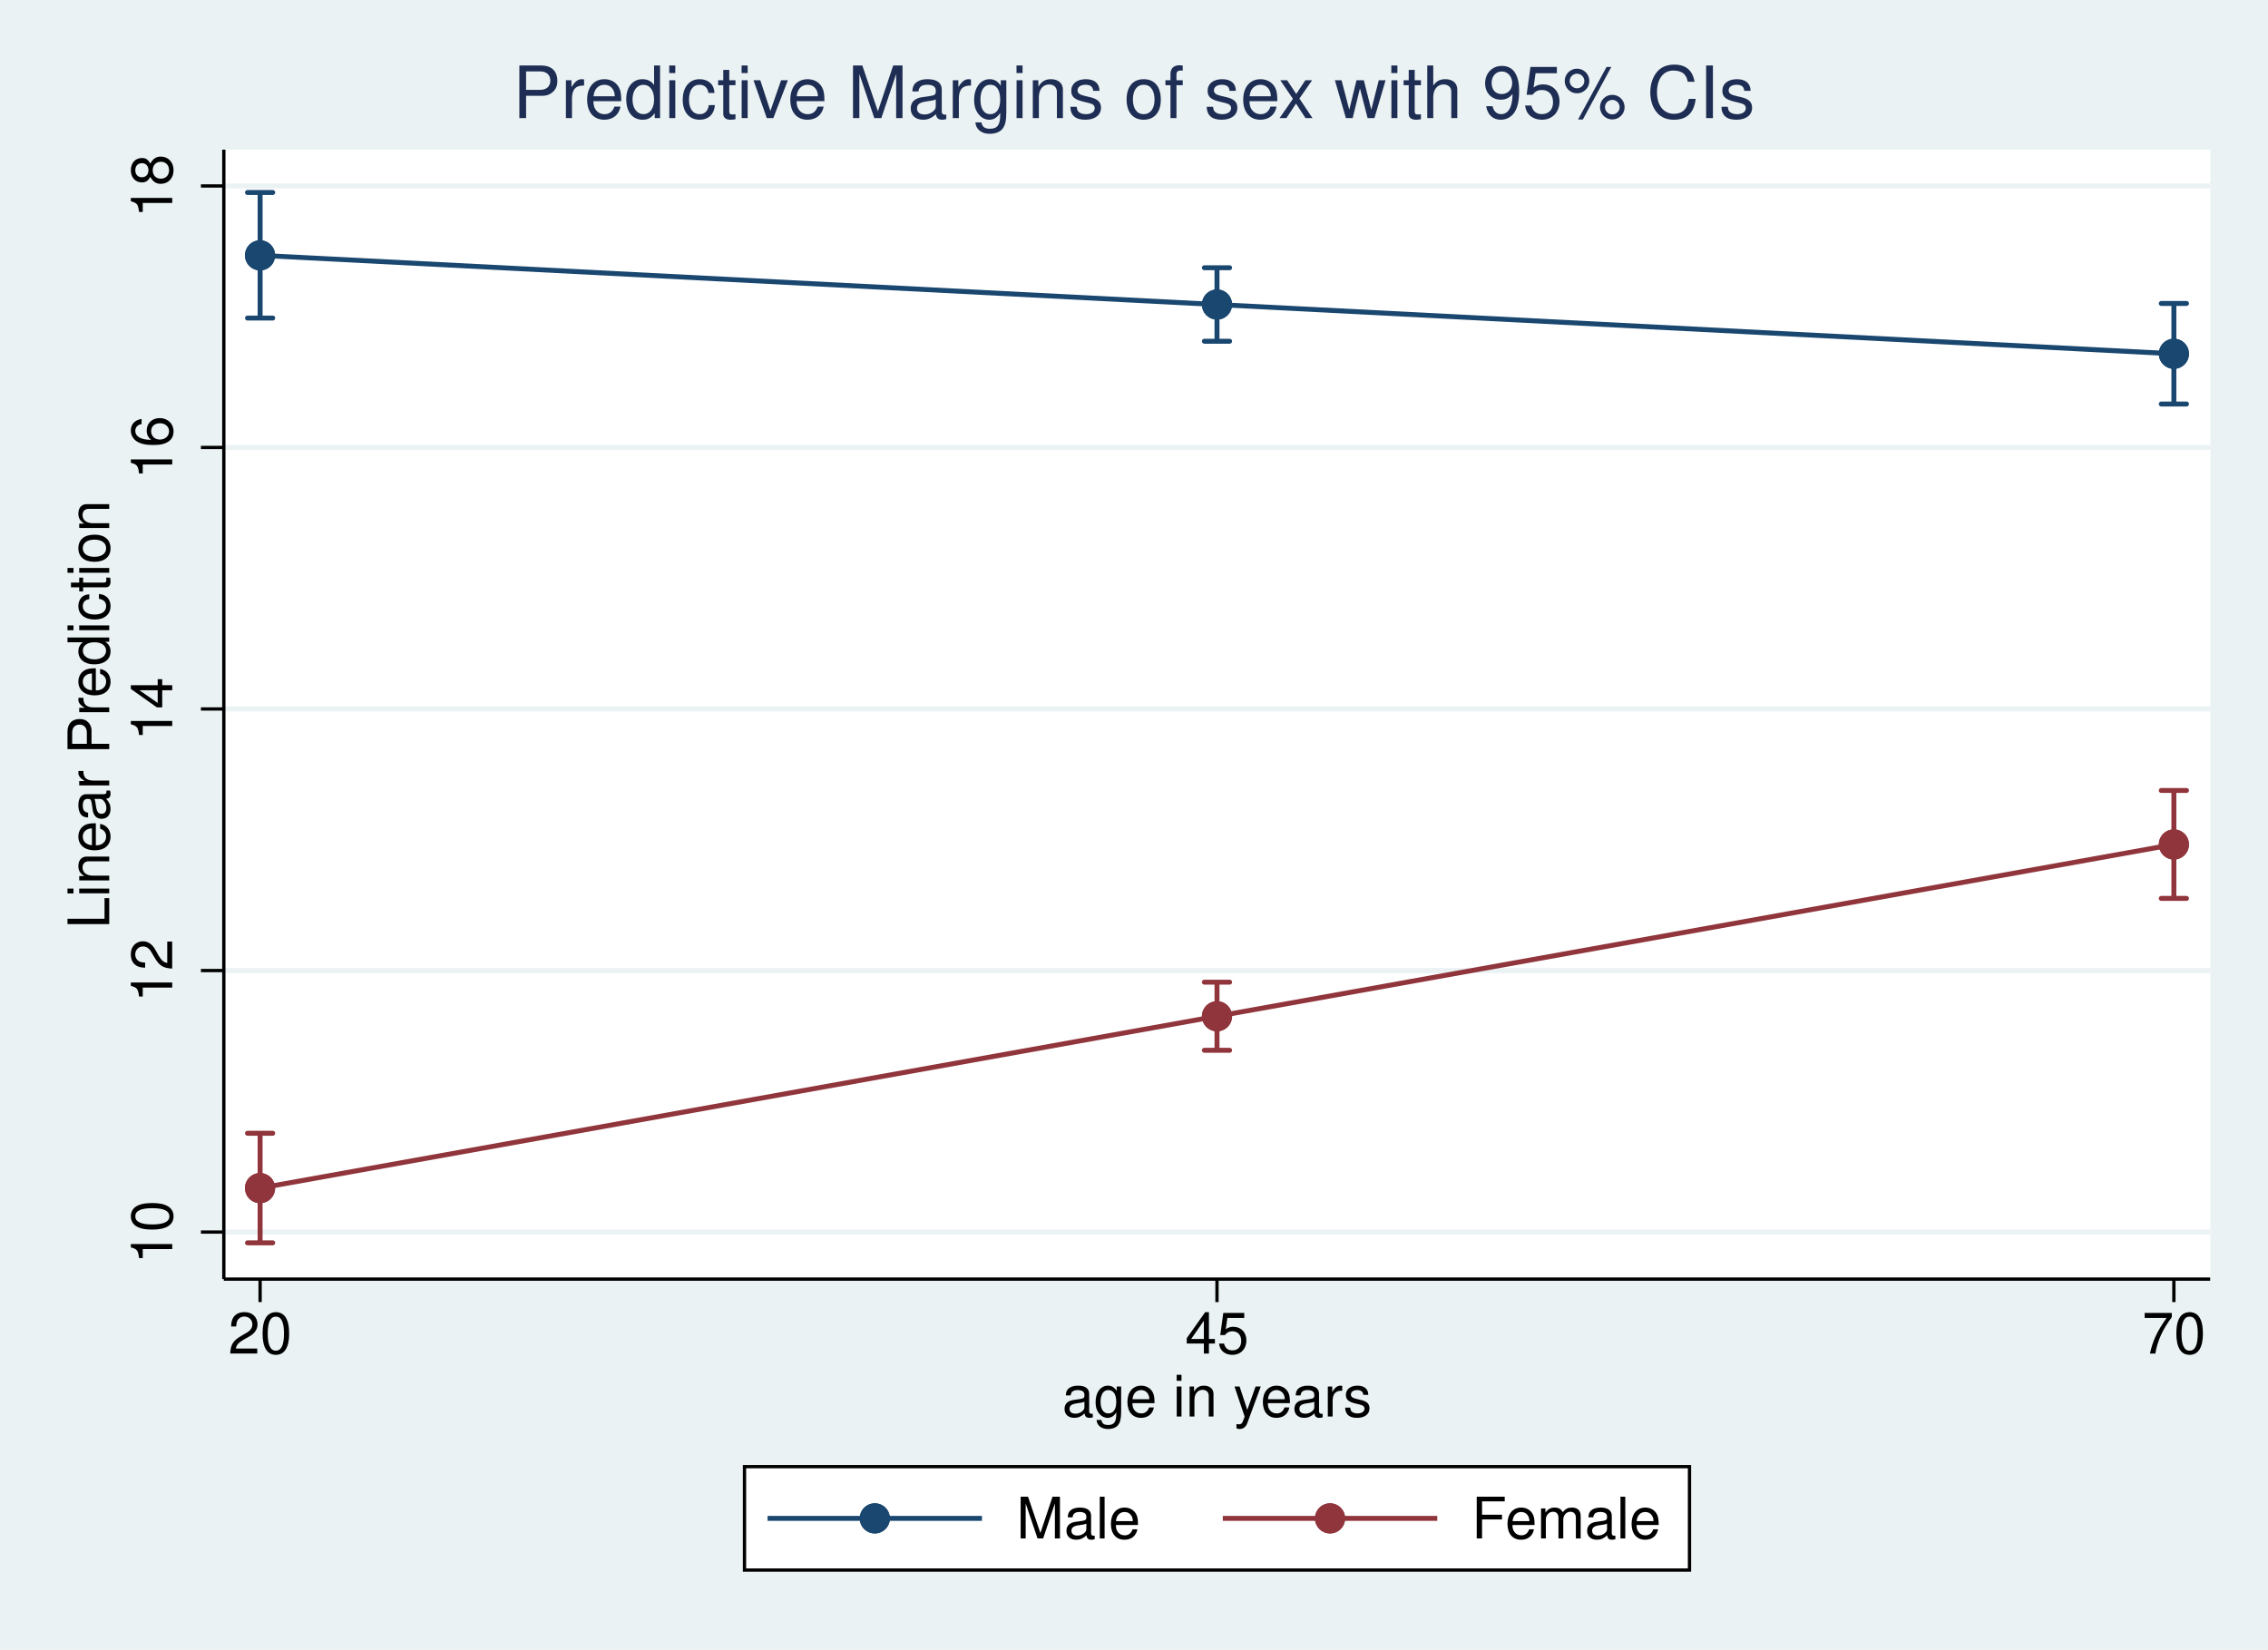
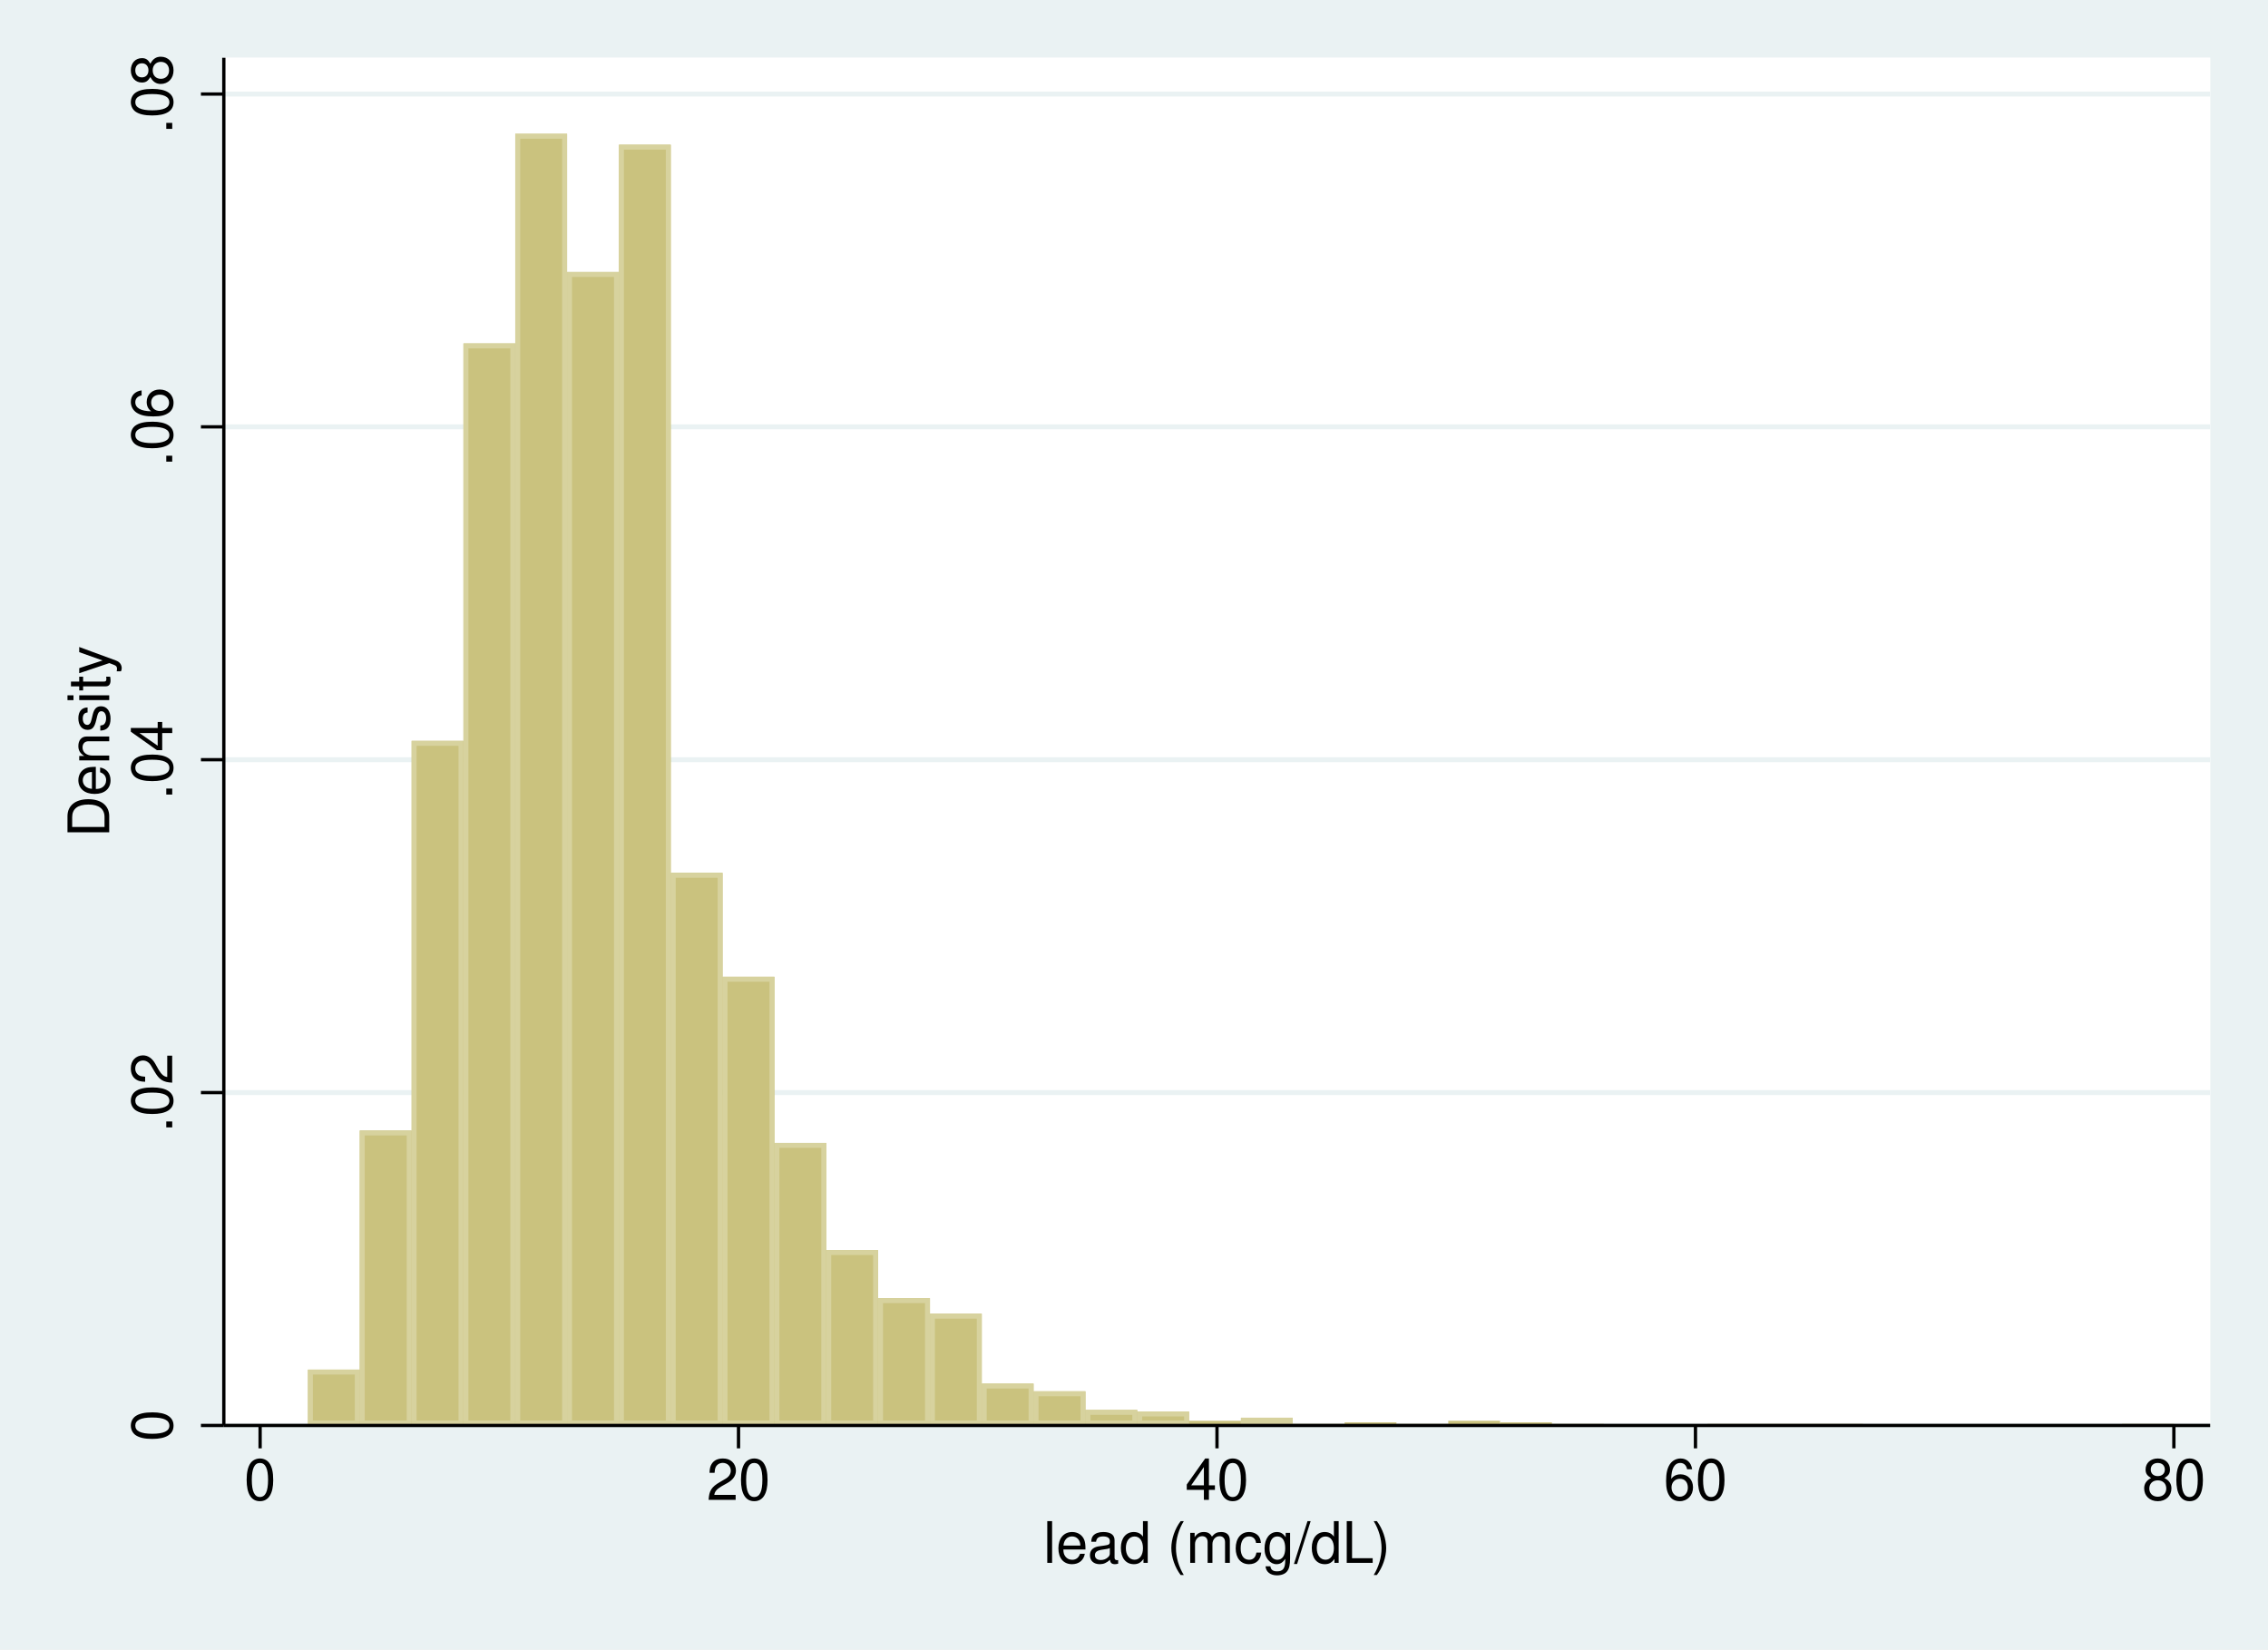
<svg xmlns="http://www.w3.org/2000/svg" version="1.1" width="5.50in" height="4.00in" viewBox="0 0 3960 2880">
  <rect x="0" y="0" width="3960" height="2880" style="fill:#EAF2F3;stroke:none" />
  <rect x="0.00" y="0.00" width="3959.88" height="2880.00" style="fill:#EAF2F3" />
  <rect x="2.88" y="2.88" width="3954.12" height="2874.24" style="fill:none;stroke:#EAF2F3;stroke-width:5.76" />
-   <rect x="390.80" y="261.37" width="3468.22" height="1972.27" style="fill:#FFFFFF" />
-   <rect x="393.68" y="264.25" width="3462.46" height="1966.51" style="fill:none;stroke:#FFFFFF;stroke-width:5.76" />
-   <line x1="390.80" y1="2151.46" x2="3859.02" y2="2151.46" style="stroke:#EAF2F3;stroke-width:8.64" />
-   <line x1="390.80" y1="1694.81" x2="3859.02" y2="1694.81" style="stroke:#EAF2F3;stroke-width:8.64" />
-   <line x1="390.80" y1="1238.03" x2="3859.02" y2="1238.03" style="stroke:#EAF2F3;stroke-width:8.64" />
-   <line x1="390.80" y1="781.38" x2="3859.02" y2="781.38" style="stroke:#EAF2F3;stroke-width:8.64" />
-   <line x1="390.80" y1="324.73" x2="3859.02" y2="324.73" style="stroke:#EAF2F3;stroke-width:8.64" />
-   <line x1="454.16" y1="555.41" x2="454.16" y2="336.12" style="stroke:#1A476F;stroke-width:8.64" />
-   <line x1="432.13" y1="336.12" x2="476.19" y2="336.12" stroke-linecap="round" style="stroke:#1A476F;stroke-width:8.64" />
-   <line x1="432.13" y1="555.41" x2="476.19" y2="555.41" stroke-linecap="round" style="stroke:#1A476F;stroke-width:8.64" />
-   <line x1="2124.91" y1="595.87" x2="2124.91" y2="467.54" style="stroke:#1A476F;stroke-width:8.64" />
-   <line x1="2102.88" y1="467.54" x2="2146.94" y2="467.54" stroke-linecap="round" style="stroke:#1A476F;stroke-width:8.64" />
-   <line x1="2102.88" y1="595.87" x2="2146.94" y2="595.87" stroke-linecap="round" style="stroke:#1A476F;stroke-width:8.64" />
-   <line x1="3795.66" y1="705.52" x2="3795.66" y2="529.91" style="stroke:#1A476F;stroke-width:8.64" />
-   <line x1="3773.63" y1="529.91" x2="3817.69" y2="529.91" stroke-linecap="round" style="stroke:#1A476F;stroke-width:8.64" />
-   <line x1="3773.63" y1="705.52" x2="3817.69" y2="705.52" stroke-linecap="round" style="stroke:#1A476F;stroke-width:8.64" />
-   <line x1="454.16" y1="2170.27" x2="454.16" y2="1978.95" style="stroke:#90353B;stroke-width:8.64" />
-   <line x1="432.13" y1="1978.95" x2="476.19" y2="1978.95" stroke-linecap="round" style="stroke:#90353B;stroke-width:8.64" />
-   <line x1="432.13" y1="2170.27" x2="476.19" y2="2170.27" stroke-linecap="round" style="stroke:#90353B;stroke-width:8.64" />
-   <line x1="2124.91" y1="1834.03" x2="2124.91" y2="1715.10" style="stroke:#90353B;stroke-width:8.64" />
-   <line x1="2102.88" y1="1715.10" x2="2146.94" y2="1715.10" stroke-linecap="round" style="stroke:#90353B;stroke-width:8.64" />
-   <line x1="2102.88" y1="1834.03" x2="2146.94" y2="1834.03" stroke-linecap="round" style="stroke:#90353B;stroke-width:8.64" />
-   <line x1="3795.66" y1="1568.83" x2="3795.66" y2="1380.35" style="stroke:#90353B;stroke-width:8.64" />
-   <line x1="3773.63" y1="1380.35" x2="3817.69" y2="1380.35" stroke-linecap="round" style="stroke:#90353B;stroke-width:8.64" />
-   <line x1="3773.63" y1="1568.83" x2="3817.69" y2="1568.83" stroke-linecap="round" style="stroke:#90353B;stroke-width:8.64" />
-   <line x1="454.04" y1="445.89" x2="2124.91" y2="531.77" stroke-linecap="round" style="stroke:#1A476F;stroke-width:8.64" />
-   <line x1="2124.91" y1="531.77" x2="3795.66" y2="617.78" stroke-linecap="round" style="stroke:#1A476F;stroke-width:8.64" />
-   <circle cx="454.04" cy="445.89" r="26.35" style="fill:#1A476F" />
-   <circle cx="454.04" cy="445.89" r="22.03" style="fill:none;stroke:#1A476F;stroke-width:8.64" />
-   <circle cx="2124.91" cy="531.77" r="26.35" style="fill:#1A476F" />
-   <circle cx="2124.91" cy="531.77" r="22.03" style="fill:none;stroke:#1A476F;stroke-width:8.64" />
-   <circle cx="3795.66" cy="617.78" r="26.35" style="fill:#1A476F" />
-   <circle cx="3795.66" cy="617.78" r="22.03" style="fill:none;stroke:#1A476F;stroke-width:8.64" />
-   <line x1="454.04" y1="2074.73" x2="2124.91" y2="1774.63" stroke-linecap="round" style="stroke:#90353B;stroke-width:8.64" />
-   <line x1="2124.91" y1="1774.63" x2="3795.66" y2="1474.65" stroke-linecap="round" style="stroke:#90353B;stroke-width:8.64" />
-   <circle cx="454.04" cy="2074.73" r="26.35" style="fill:#90353B" />
-   <circle cx="454.04" cy="2074.73" r="22.03" style="fill:none;stroke:#90353B;stroke-width:8.64" />
-   <circle cx="2124.91" cy="1774.63" r="26.35" style="fill:#90353B" />
-   <circle cx="2124.91" cy="1774.63" r="22.03" style="fill:none;stroke:#90353B;stroke-width:8.64" />
-   <circle cx="3795.66" cy="1474.65" r="26.35" style="fill:#90353B" />
-   <circle cx="3795.66" cy="1474.65" r="22.03" style="fill:none;stroke:#90353B;stroke-width:8.64" />
-   <line x1="390.80" y1="2233.63" x2="390.80" y2="261.37" style="stroke:#000000;stroke-width:5.76" />
-   <line x1="390.80" y1="2151.46" x2="350.83" y2="2151.46" style="stroke:#000000;stroke-width:5.76" />
-   <text x="300.72" y="2151.46" style="font-family:'Helvetica';font-size:99.99px;fill:#000000" transform="rotate(-90 300.72,2151.46)" text-anchor="middle">10</text>
-   <line x1="390.80" y1="1694.81" x2="350.83" y2="1694.81" style="stroke:#000000;stroke-width:5.76" />
-   <text x="300.72" y="1694.81" style="font-family:'Helvetica';font-size:99.99px;fill:#000000" transform="rotate(-90 300.72,1694.81)" text-anchor="middle">12</text>
-   <line x1="390.80" y1="1238.03" x2="350.83" y2="1238.03" style="stroke:#000000;stroke-width:5.76" />
-   <text x="300.72" y="1238.03" style="font-family:'Helvetica';font-size:99.99px;fill:#000000" transform="rotate(-90 300.72,1238.03)" text-anchor="middle">14</text>
-   <line x1="390.80" y1="781.38" x2="350.83" y2="781.38" style="stroke:#000000;stroke-width:5.76" />
-   <text x="300.72" y="781.38" style="font-family:'Helvetica';font-size:99.99px;fill:#000000" transform="rotate(-90 300.72,781.38)" text-anchor="middle">16</text>
-   <line x1="390.80" y1="324.73" x2="350.83" y2="324.73" style="stroke:#000000;stroke-width:5.76" />
-   <text x="300.72" y="324.73" style="font-family:'Helvetica';font-size:99.99px;fill:#000000" transform="rotate(-90 300.72,324.73)" text-anchor="middle">18</text>
-   <text x="190.71" y="1247.56" style="font-family:'Helvetica';font-size:99.99px;fill:#000000" transform="rotate(-90 190.71,1247.56)" text-anchor="middle">Linear Prediction</text>
-   <line x1="390.80" y1="2233.63" x2="3859.02" y2="2233.63" style="stroke:#000000;stroke-width:5.76" />
-   <line x1="454.16" y1="2233.63" x2="454.16" y2="2273.73" style="stroke:#000000;stroke-width:5.76" />
-   <text x="454.16" y="2363.59" style="font-family:'Helvetica';font-size:99.99px;fill:#000000" text-anchor="middle">20</text>
-   <line x1="2124.91" y1="2233.63" x2="2124.91" y2="2273.73" style="stroke:#000000;stroke-width:5.76" />
-   <text x="2124.91" y="2363.59" style="font-family:'Helvetica';font-size:99.99px;fill:#000000" text-anchor="middle">45</text>
-   <line x1="3795.66" y1="2233.63" x2="3795.66" y2="2273.73" style="stroke:#000000;stroke-width:5.76" />
-   <text x="3795.66" y="2363.59" style="font-family:'Helvetica';font-size:99.99px;fill:#000000" text-anchor="middle">70</text>
-   <text x="2124.91" y="2473.60" style="font-family:'Helvetica';font-size:99.99px;fill:#000000" text-anchor="middle">age in years</text>
-   <rect x="1297.02" y="2558.24" width="1655.77" height="186.37" style="fill:#FFFFFF" />
-   <rect x="1299.90" y="2561.12" width="1650.02" height="180.61" style="fill:none;stroke:#000000;stroke-width:5.76" />
-   <line x1="1340.21" y1="2651.43" x2="1714.56" y2="2651.43" style="stroke:#1A476F;stroke-width:8.64" />
-   <circle cx="1527.45" cy="2651.43" r="26.35" style="fill:#1A476F" />
-   <circle cx="1527.45" cy="2651.43" r="22.03" style="fill:none;stroke:#1A476F;stroke-width:8.64" />
-   <line x1="2135.06" y1="2651.43" x2="2509.53" y2="2651.43" style="stroke:#90353B;stroke-width:8.64" />
-   <circle cx="2322.29" cy="2651.43" r="26.35" style="fill:#90353B" />
-   <circle cx="2322.29" cy="2651.43" r="22.03" style="fill:none;stroke:#90353B;stroke-width:8.64" />
-   <text x="1774.58" y="2686.46" style="font-family:'Helvetica';font-size:99.99px;fill:#000000">Male</text>
-   <text x="2569.42" y="2686.46" style="font-family:'Helvetica';font-size:99.99px;fill:#000000">Female</text>
-   <text x="1979.88" y="206.19" style="font-family:'Helvetica';font-size:125.98px;fill:#1E2D53" text-anchor="middle">Predictive Margins of sex with 95% CIs</text>
+   <rect x="390.80" y="100.86" width="3468.22" height="2388.33" style="fill:#FFFFFF" />
+   <rect x="393.68" y="103.74" width="3462.46" height="2382.57" style="fill:none;stroke:#FFFFFF;stroke-width:5.76" />
+   <line x1="390.80" y1="2489.19" x2="3859.02" y2="2489.19" style="stroke:#EAF2F3;stroke-width:8.64" />
+   <line x1="390.80" y1="1907.91" x2="3859.02" y2="1907.91" style="stroke:#EAF2F3;stroke-width:8.64" />
+   <line x1="390.80" y1="1326.64" x2="3859.02" y2="1326.64" style="stroke:#EAF2F3;stroke-width:8.64" />
+   <line x1="390.80" y1="745.37" x2="3859.02" y2="745.37" style="stroke:#EAF2F3;stroke-width:8.64" />
+   <line x1="390.80" y1="164.22" x2="3859.02" y2="164.22" style="stroke:#EAF2F3;stroke-width:8.64" />
+   <rect x="537.69" y="2391.67" width="90.46" height="97.52" style="fill:#CAC27E" />
+   <rect x="542.01" y="2395.99" width="81.82" height="88.88" style="fill:none;stroke:#D7D29E;stroke-width:8.64" />
+   <rect x="628.15" y="1974.12" width="90.59" height="515.06" style="fill:#CAC27E" />
+   <rect x="632.47" y="1978.44" width="81.95" height="506.42" style="fill:none;stroke:#D7D29E;stroke-width:8.64" />
+   <rect x="718.74" y="1293.72" width="90.46" height="1195.46" style="fill:#CAC27E" />
+   <rect x="723.06" y="1298.04" width="81.82" height="1186.82" style="fill:none;stroke:#D7D29E;stroke-width:8.64" />
+   <rect x="809.20" y="599.71" width="90.46" height="1889.47" style="fill:#CAC27E" />
+   <rect x="813.52" y="604.03" width="81.82" height="1880.83" style="fill:none;stroke:#D7D29E;stroke-width:8.64" />
+   <rect x="899.66" y="233.65" width="90.46" height="2255.54" style="fill:#CAC27E" />
+   <rect x="903.98" y="237.97" width="81.82" height="2246.90" style="fill:none;stroke:#D7D29E;stroke-width:8.64" />
+   <rect x="990.12" y="474.97" width="90.59" height="2014.22" style="fill:#CAC27E" />
+   <rect x="994.44" y="479.29" width="81.95" height="2005.58" style="fill:none;stroke:#D7D29E;stroke-width:8.64" />
+   <rect x="1080.71" y="252.71" width="90.46" height="2236.48" style="fill:#CAC27E" />
+   <rect x="1085.03" y="257.03" width="81.82" height="2227.84" style="fill:none;stroke:#D7D29E;stroke-width:8.64" />
+   <rect x="1171.17" y="1524.15" width="90.46" height="965.03" style="fill:#CAC27E" />
+   <rect x="1175.49" y="1528.47" width="81.82" height="956.39" style="fill:none;stroke:#D7D29E;stroke-width:8.64" />
+   <rect x="1261.63" y="1705.70" width="90.59" height="783.49" style="fill:#CAC27E" />
+   <rect x="1265.95" y="1710.02" width="81.95" height="774.85" style="fill:none;stroke:#D7D29E;stroke-width:8.64" />
+   <rect x="1352.22" y="1995.78" width="90.46" height="493.41" style="fill:#CAC27E" />
+   <rect x="1356.54" y="2000.10" width="81.82" height="484.77" style="fill:none;stroke:#D7D29E;stroke-width:8.64" />
+   <rect x="1442.68" y="2182.89" width="90.46" height="306.29" style="fill:#CAC27E" />
+   <rect x="1447.00" y="2187.21" width="81.82" height="297.65" style="fill:none;stroke:#D7D29E;stroke-width:8.64" />
+   <rect x="1533.14" y="2266.92" width="90.59" height="222.26" style="fill:#CAC27E" />
+   <rect x="1537.46" y="2271.24" width="81.95" height="213.62" style="fill:none;stroke:#D7D29E;stroke-width:8.64" />
+   <rect x="1623.72" y="2294.03" width="90.46" height="195.16" style="fill:#CAC27E" />
+   <rect x="1628.04" y="2298.35" width="81.82" height="186.52" style="fill:none;stroke:#D7D29E;stroke-width:8.64" />
+   <rect x="1714.18" y="2416.05" width="90.46" height="73.14" style="fill:#CAC27E" />
+   <rect x="1718.50" y="2420.37" width="81.82" height="64.50" style="fill:none;stroke:#D7D29E;stroke-width:8.64" />
+   <rect x="1804.65" y="2429.54" width="90.59" height="59.65" style="fill:#CAC27E" />
+   <rect x="1808.97" y="2433.86" width="81.95" height="51.01" style="fill:none;stroke:#D7D29E;stroke-width:8.64" />
+   <rect x="1895.23" y="2462.08" width="90.46" height="27.10" style="fill:#CAC27E" />
+   <rect x="1899.55" y="2466.40" width="81.82" height="18.46" style="fill:none;stroke:#D7D29E;stroke-width:8.64" />
+   <rect x="1985.69" y="2464.81" width="90.46" height="24.38" style="fill:#CAC27E" />
+   <rect x="1990.01" y="2469.13" width="81.82" height="15.74" style="fill:none;stroke:#D7D29E;stroke-width:8.64" />
+   <rect x="2076.15" y="2481.02" width="90.59" height="8.17" style="fill:#CAC27E" />
+   <rect x="2080.47" y="2485.34" width="81.95" height="-0.47" style="fill:none;stroke:#D7D29E;stroke-width:8.64" />
+   <rect x="2166.74" y="2475.70" width="90.46" height="13.49" style="fill:#CAC27E" />
+   <rect x="2171.06" y="2480.02" width="81.82" height="4.85" style="fill:none;stroke:#D7D29E;stroke-width:8.64" />
+   <rect x="2257.20" y="2486.46" width="90.46" height="2.72" style="fill:#CAC27E" />
+   <rect x="2261.52" y="2490.78" width="81.82" height="-5.92" style="fill:none;stroke:#D7D29E;stroke-width:8.64" />
+   <rect x="2347.66" y="2483.74" width="90.59" height="5.45" style="fill:#CAC27E" />
+   <rect x="2351.98" y="2488.06" width="81.95" height="-3.19" style="fill:none;stroke:#D7D29E;stroke-width:8.64" />
+   <rect x="2438.25" y="2486.46" width="90.46" height="2.72" style="fill:#CAC27E" />
+   <rect x="2442.57" y="2490.78" width="81.82" height="-5.92" style="fill:none;stroke:#D7D29E;stroke-width:8.64" />
+   <rect x="2528.71" y="2481.02" width="90.46" height="8.17" style="fill:#CAC27E" />
+   <rect x="2533.03" y="2485.34" width="81.82" height="-0.47" style="fill:none;stroke:#D7D29E;stroke-width:8.64" />
+   <rect x="2619.17" y="2483.74" width="90.59" height="5.45" style="fill:#CAC27E" />
+   <rect x="2623.49" y="2488.06" width="81.95" height="-3.19" style="fill:none;stroke:#D7D29E;stroke-width:8.64" />
+   <rect x="2709.75" y="2486.46" width="90.46" height="2.72" style="fill:#CAC27E" />
+   <rect x="2714.07" y="2490.78" width="81.82" height="-5.92" style="fill:none;stroke:#D7D29E;stroke-width:8.64" />
+   <rect x="2981.26" y="2486.46" width="90.46" height="2.72" style="fill:#CAC27E" />
+   <rect x="2985.58" y="2490.78" width="81.82" height="-5.92" style="fill:none;stroke:#D7D29E;stroke-width:8.64" />
+   <rect x="3071.72" y="2486.46" width="90.46" height="2.72" style="fill:#CAC27E" />
+   <rect x="3076.04" y="2490.78" width="81.82" height="-5.92" style="fill:none;stroke:#D7D29E;stroke-width:8.64" />
+   <rect x="3162.18" y="2486.46" width="90.59" height="2.72" style="fill:#CAC27E" />
+   <rect x="3166.50" y="2490.78" width="81.95" height="-5.92" style="fill:none;stroke:#D7D29E;stroke-width:8.64" />
+   <rect x="3705.20" y="2486.46" width="90.46" height="2.72" style="fill:#CAC27E" />
+   <rect x="3709.52" y="2490.78" width="81.82" height="-5.92" style="fill:none;stroke:#D7D29E;stroke-width:8.64" />
+   <line x1="390.80" y1="2489.19" x2="390.80" y2="100.86" style="stroke:#000000;stroke-width:5.76" />
+   <line x1="390.80" y1="2489.19" x2="350.83" y2="2489.19" style="stroke:#000000;stroke-width:5.76" />
+   <text x="300.72" y="2489.19" style="font-family:'Helvetica';font-size:99.99px;fill:#000000" transform="rotate(-90 300.72,2489.19)" text-anchor="middle">0</text>
+   <line x1="390.80" y1="1907.91" x2="350.83" y2="1907.91" style="stroke:#000000;stroke-width:5.76" />
+   <text x="300.72" y="1907.91" style="font-family:'Helvetica';font-size:99.99px;fill:#000000" transform="rotate(-90 300.72,1907.91)" text-anchor="middle">.02</text>
+   <line x1="390.80" y1="1326.64" x2="350.83" y2="1326.64" style="stroke:#000000;stroke-width:5.76" />
+   <text x="300.72" y="1326.64" style="font-family:'Helvetica';font-size:99.99px;fill:#000000" transform="rotate(-90 300.72,1326.64)" text-anchor="middle">.04</text>
+   <line x1="390.80" y1="745.37" x2="350.83" y2="745.37" style="stroke:#000000;stroke-width:5.76" />
+   <text x="300.72" y="745.37" style="font-family:'Helvetica';font-size:99.99px;fill:#000000" transform="rotate(-90 300.72,745.37)" text-anchor="middle">.06</text>
+   <line x1="390.80" y1="164.22" x2="350.83" y2="164.22" style="stroke:#000000;stroke-width:5.76" />
+   <text x="300.72" y="164.22" style="font-family:'Helvetica';font-size:99.99px;fill:#000000" transform="rotate(-90 300.72,164.22)" text-anchor="middle">.08</text>
+   <text x="190.71" y="1294.96" style="font-family:'Helvetica';font-size:99.99px;fill:#000000" transform="rotate(-90 190.71,1294.96)" text-anchor="middle">Density</text>
+   <line x1="390.80" y1="2489.19" x2="3859.02" y2="2489.19" style="stroke:#000000;stroke-width:5.76" />
+   <line x1="454.16" y1="2489.19" x2="454.16" y2="2529.16" style="stroke:#000000;stroke-width:5.76" />
+   <text x="454.16" y="2619.14" style="font-family:'Helvetica';font-size:99.99px;fill:#000000" text-anchor="middle">0</text>
+   <line x1="1289.47" y1="2489.19" x2="1289.47" y2="2529.16" style="stroke:#000000;stroke-width:5.76" />
+   <text x="1289.47" y="2619.14" style="font-family:'Helvetica';font-size:99.99px;fill:#000000" text-anchor="middle">20</text>
+   <line x1="2124.91" y1="2489.19" x2="2124.91" y2="2529.16" style="stroke:#000000;stroke-width:5.76" />
+   <text x="2124.91" y="2619.14" style="font-family:'Helvetica';font-size:99.99px;fill:#000000" text-anchor="middle">40</text>
+   <line x1="2960.35" y1="2489.19" x2="2960.35" y2="2529.16" style="stroke:#000000;stroke-width:5.76" />
+   <text x="2960.35" y="2619.14" style="font-family:'Helvetica';font-size:99.99px;fill:#000000" text-anchor="middle">60</text>
+   <line x1="3795.66" y1="2489.19" x2="3795.66" y2="2529.16" style="stroke:#000000;stroke-width:5.76" />
+   <text x="3795.66" y="2619.14" style="font-family:'Helvetica';font-size:99.99px;fill:#000000" text-anchor="middle">80</text>
+   <text x="2124.91" y="2729.16" style="font-family:'Helvetica';font-size:99.99px;fill:#000000" text-anchor="middle">lead (mcg/dL)</text>
</svg>
